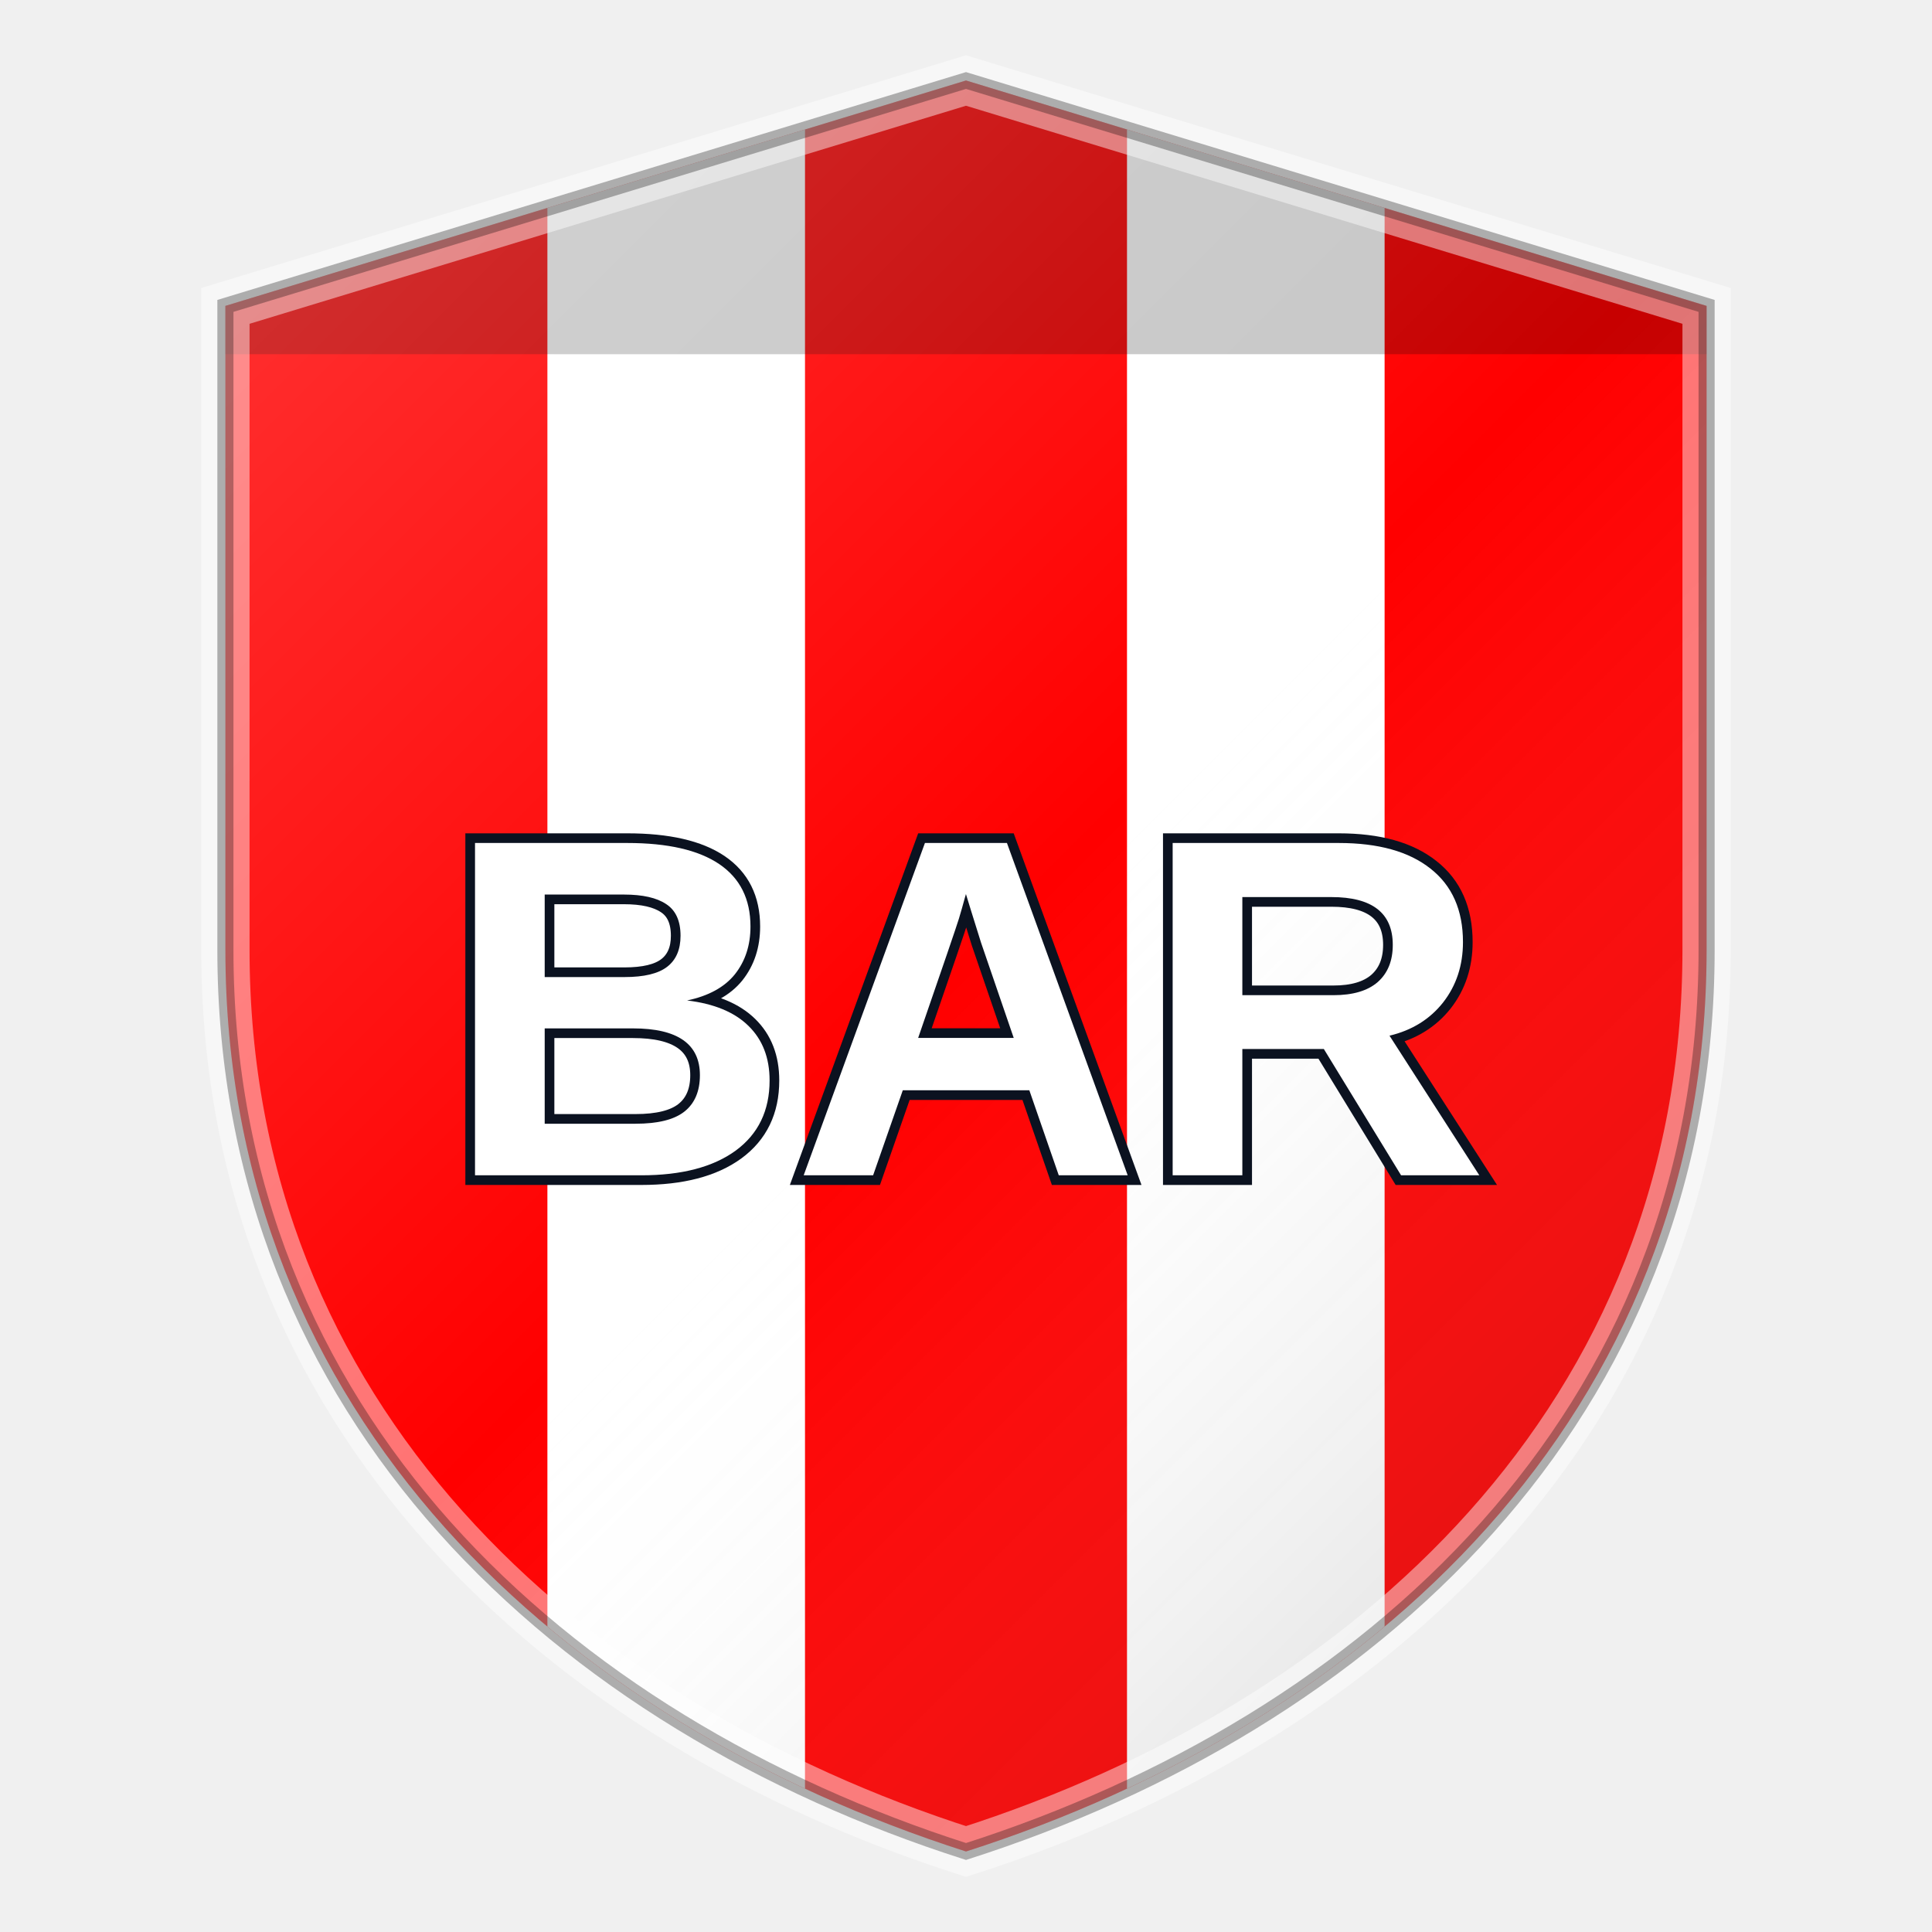
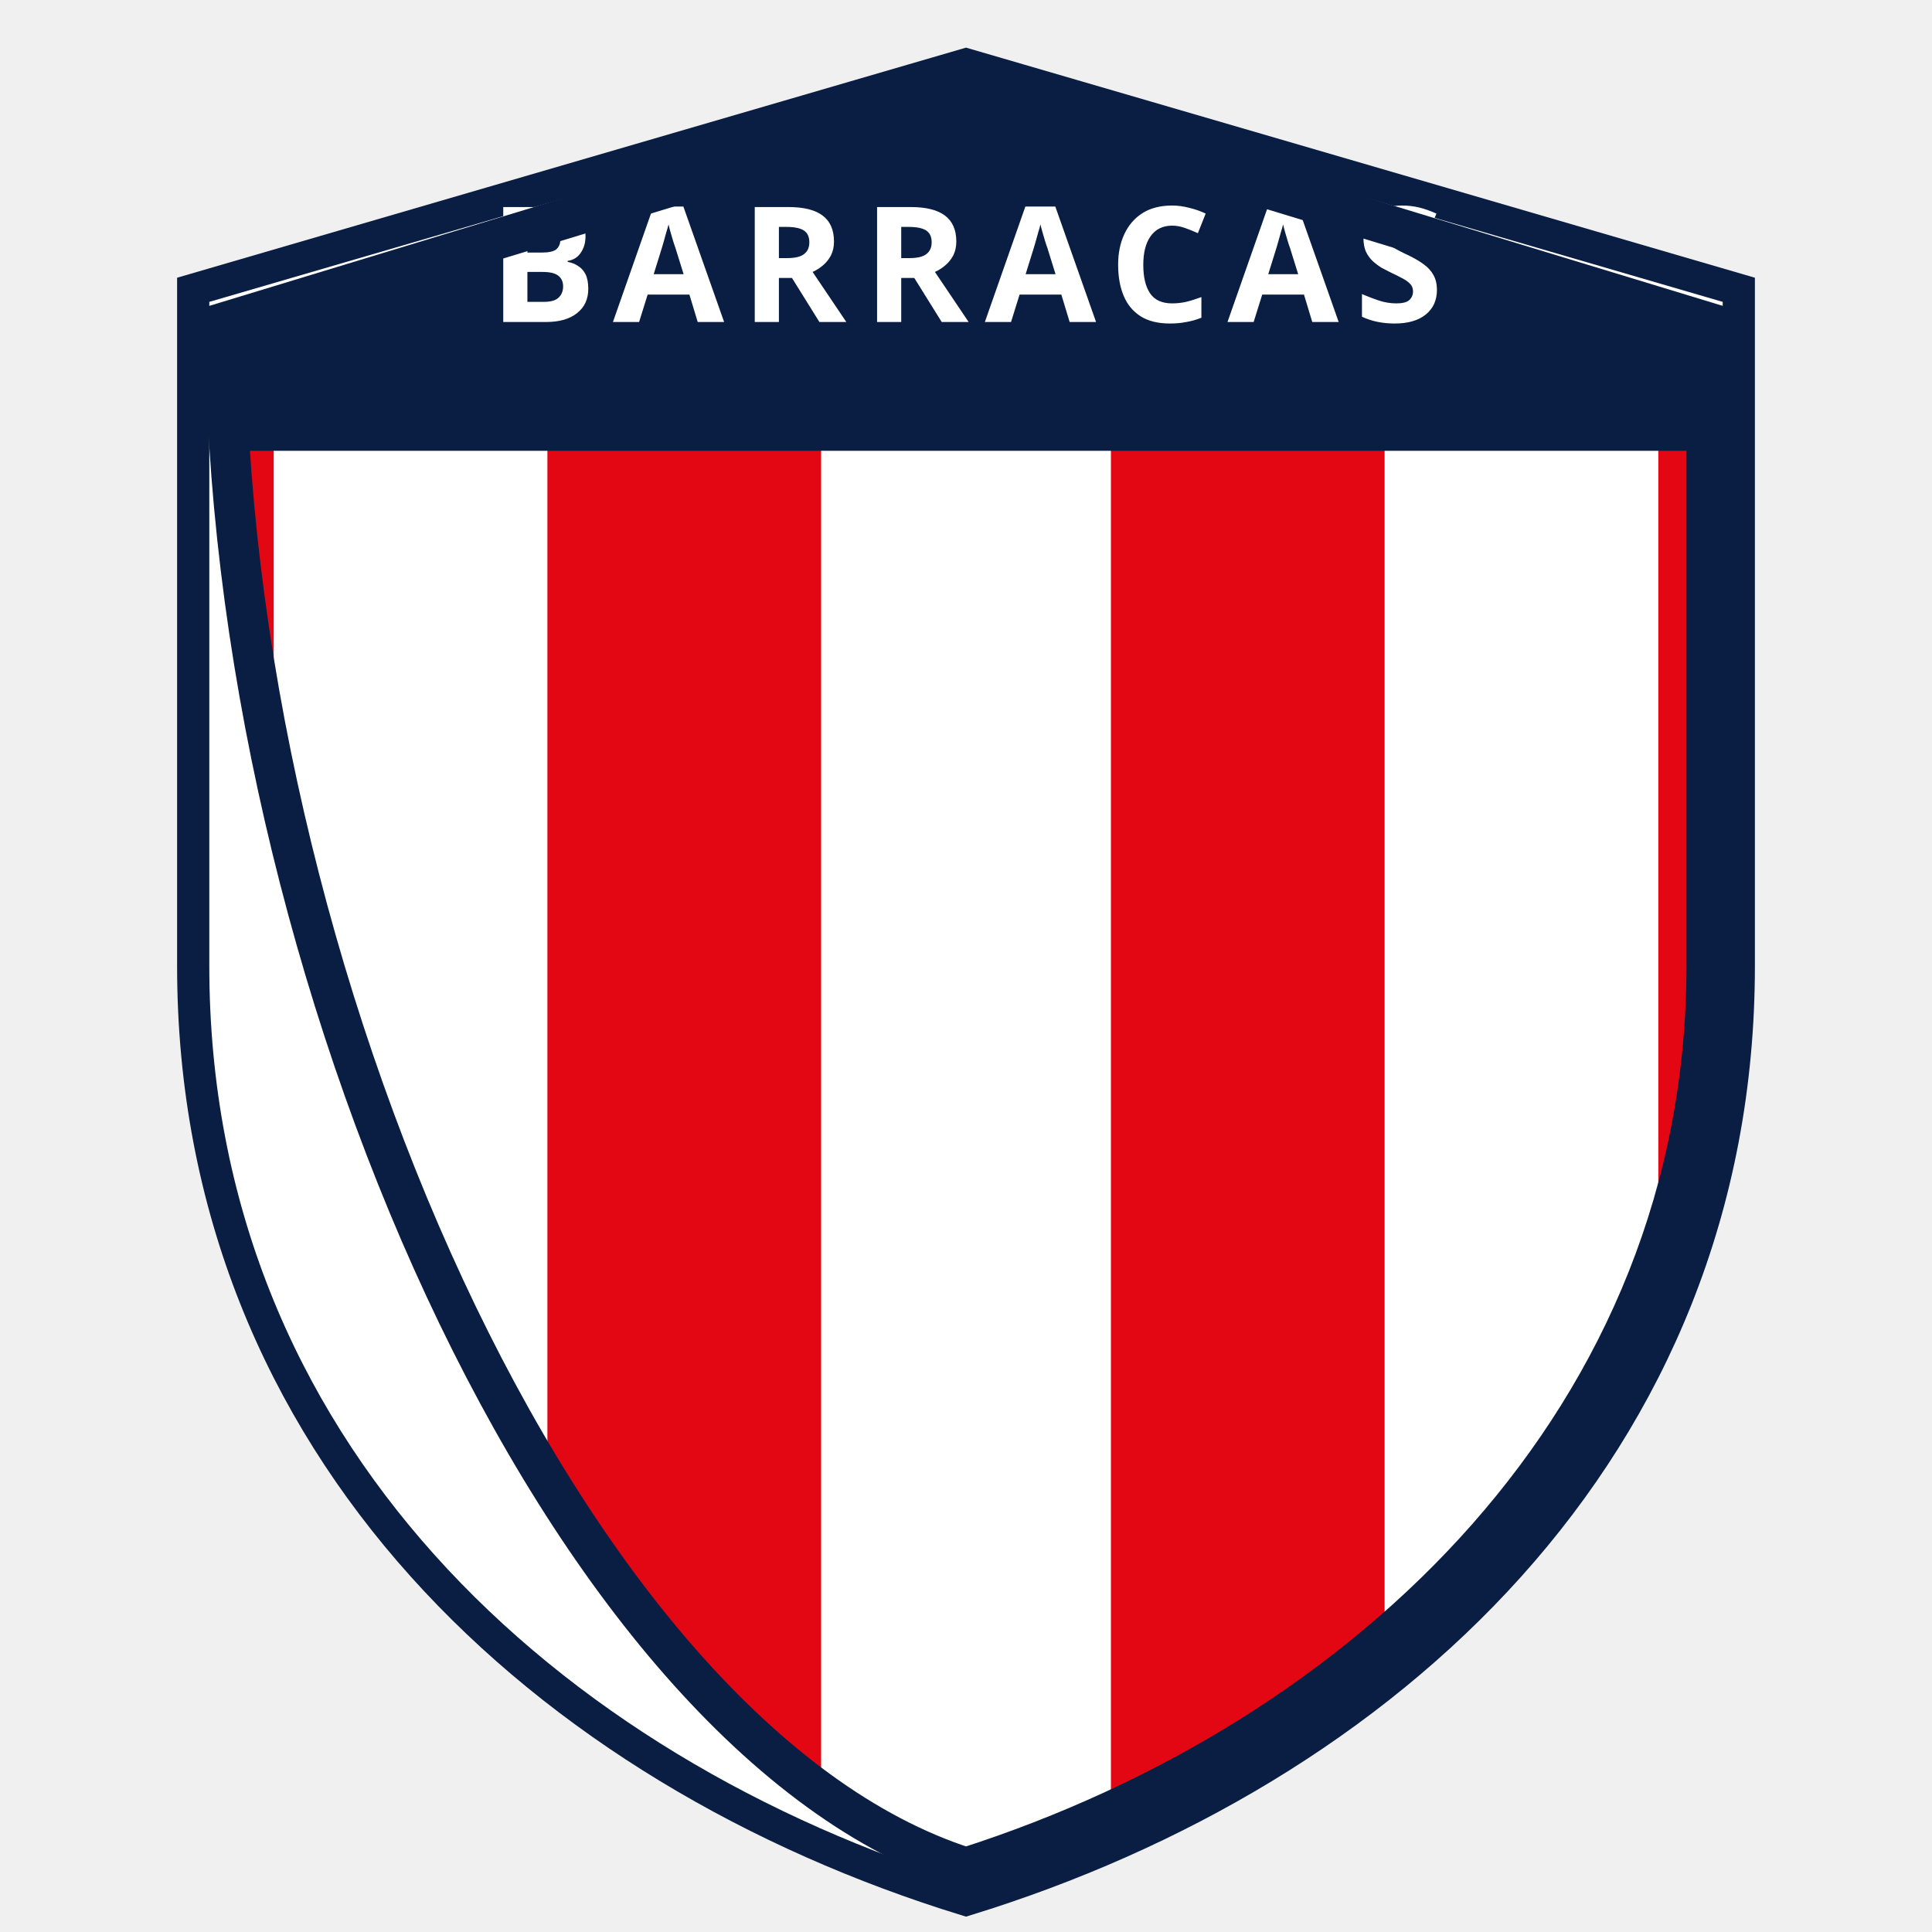
- <svg xmlns="http://www.w3.org/2000/svg" viewBox="0 0 120 120" width="120" height="120" role="img" aria-label="Barracas Central">
+ <svg xmlns="http://www.w3.org/2000/svg" viewBox="0 0 120 120" width="120" height="120">
  <defs>
-     <linearGradient id="base" x1="0" y1="0" x2="0" y2="1">
-       <stop offset="0" stop-color="#FF0000" />
-       <stop offset="1" stop-color="#FFFFFF" />
-     </linearGradient>
-     <linearGradient id="luz" x1="0" y1="0" x2="1" y2="1">
-       <stop offset="0" stop-color="#ffffff" stop-opacity="0.25" />
-       <stop offset="0.5" stop-color="#ffffff" stop-opacity="0" />
-       <stop offset="1" stop-color="#000000" stop-opacity="0.28" />
-     </linearGradient>
-     <clipPath id="dentro">
-       <path d="M60 5 L106 19 V59 C106 88 85 107 60 115 C35 107 14 88 14 59 V19 Z" />
+     <clipPath id="c-bar">
+       <path d="M60 6 L106 20 V60 C106 88 85 108 60 116 C35 108 14 60 14 20 Z" />
    </clipPath>
  </defs>
-   <path d="M60 5 L106 19 V59 C106 88 85 107 60 115 C35 107 14 88 14 59 V19 Z" fill="#FF0000" />
-   <g clip-path="url(#dentro)">
-     <rect x="34" y="0" width="16" height="120" fill="#FFFFFF" />
-     <rect x="70" y="0" width="16" height="120" fill="#FFFFFF" />
+   <path d="M60 4 L108 18 V60 C108 90 86 110 60 118 C34 110 12 90 12 60 V18 Z" fill="#FFFFFF" stroke="#091E42" stroke-width="2" />
+   <g clip-path="url(#c-bar)">
+     <rect x="0" y="0" width="120" height="120" fill="#E30613" />
+     <rect x="17" y="0" width="17" height="120" fill="#FFFFFF" />
+     <rect x="51" y="0" width="18" height="120" fill="#FFFFFF" />
+     <rect x="86" y="0" width="17" height="120" fill="#FFFFFF" />
+     <rect x="0" y="0" width="120" height="28" fill="#091E42" />
  </g>
-   <g clip-path="url(#dentro)">
-     <rect x="0" y="0" width="120" height="22" fill="#000000" fill-opacity="0.22" />
-     <rect x="0" y="0" width="120" height="120" fill="url(#luz)" />
-   </g>
-   <path d="M60 5 L106 19 V59 C106 88 85 107 60 115 C35 107 14 88 14 59 V19 Z" fill="none" stroke="#ffffff" stroke-opacity="0.45" stroke-width="3" />
-   <path d="M60 5 L106 19 V59 C106 88 85 107 60 115 C35 107 14 88 14 59 V19 Z" fill="none" stroke="#000000" stroke-opacity="0.30" stroke-width="1" />
-   <text x="60" y="73" text-anchor="middle" font-family="Impact, 'Arial Black', Arial, sans-serif" font-size="30" font-weight="900" fill="#ffffff" stroke="#0b1220" stroke-width="1.2" paint-order="stroke">BAR</text>
+   <text x="60" y="20" text-anchor="middle" font-family="'Arial Black', Impact, sans-serif" font-size="10" font-weight="900" fill="#FFFFFF" letter-spacing="1">BARRACAS</text>
+   <path d="M60 6 L106 20 V60 C106 88 85 108 60 116 C35 108 14 60 14 20 Z" fill="none" stroke="#091E42" stroke-width="2.5" />
</svg>
